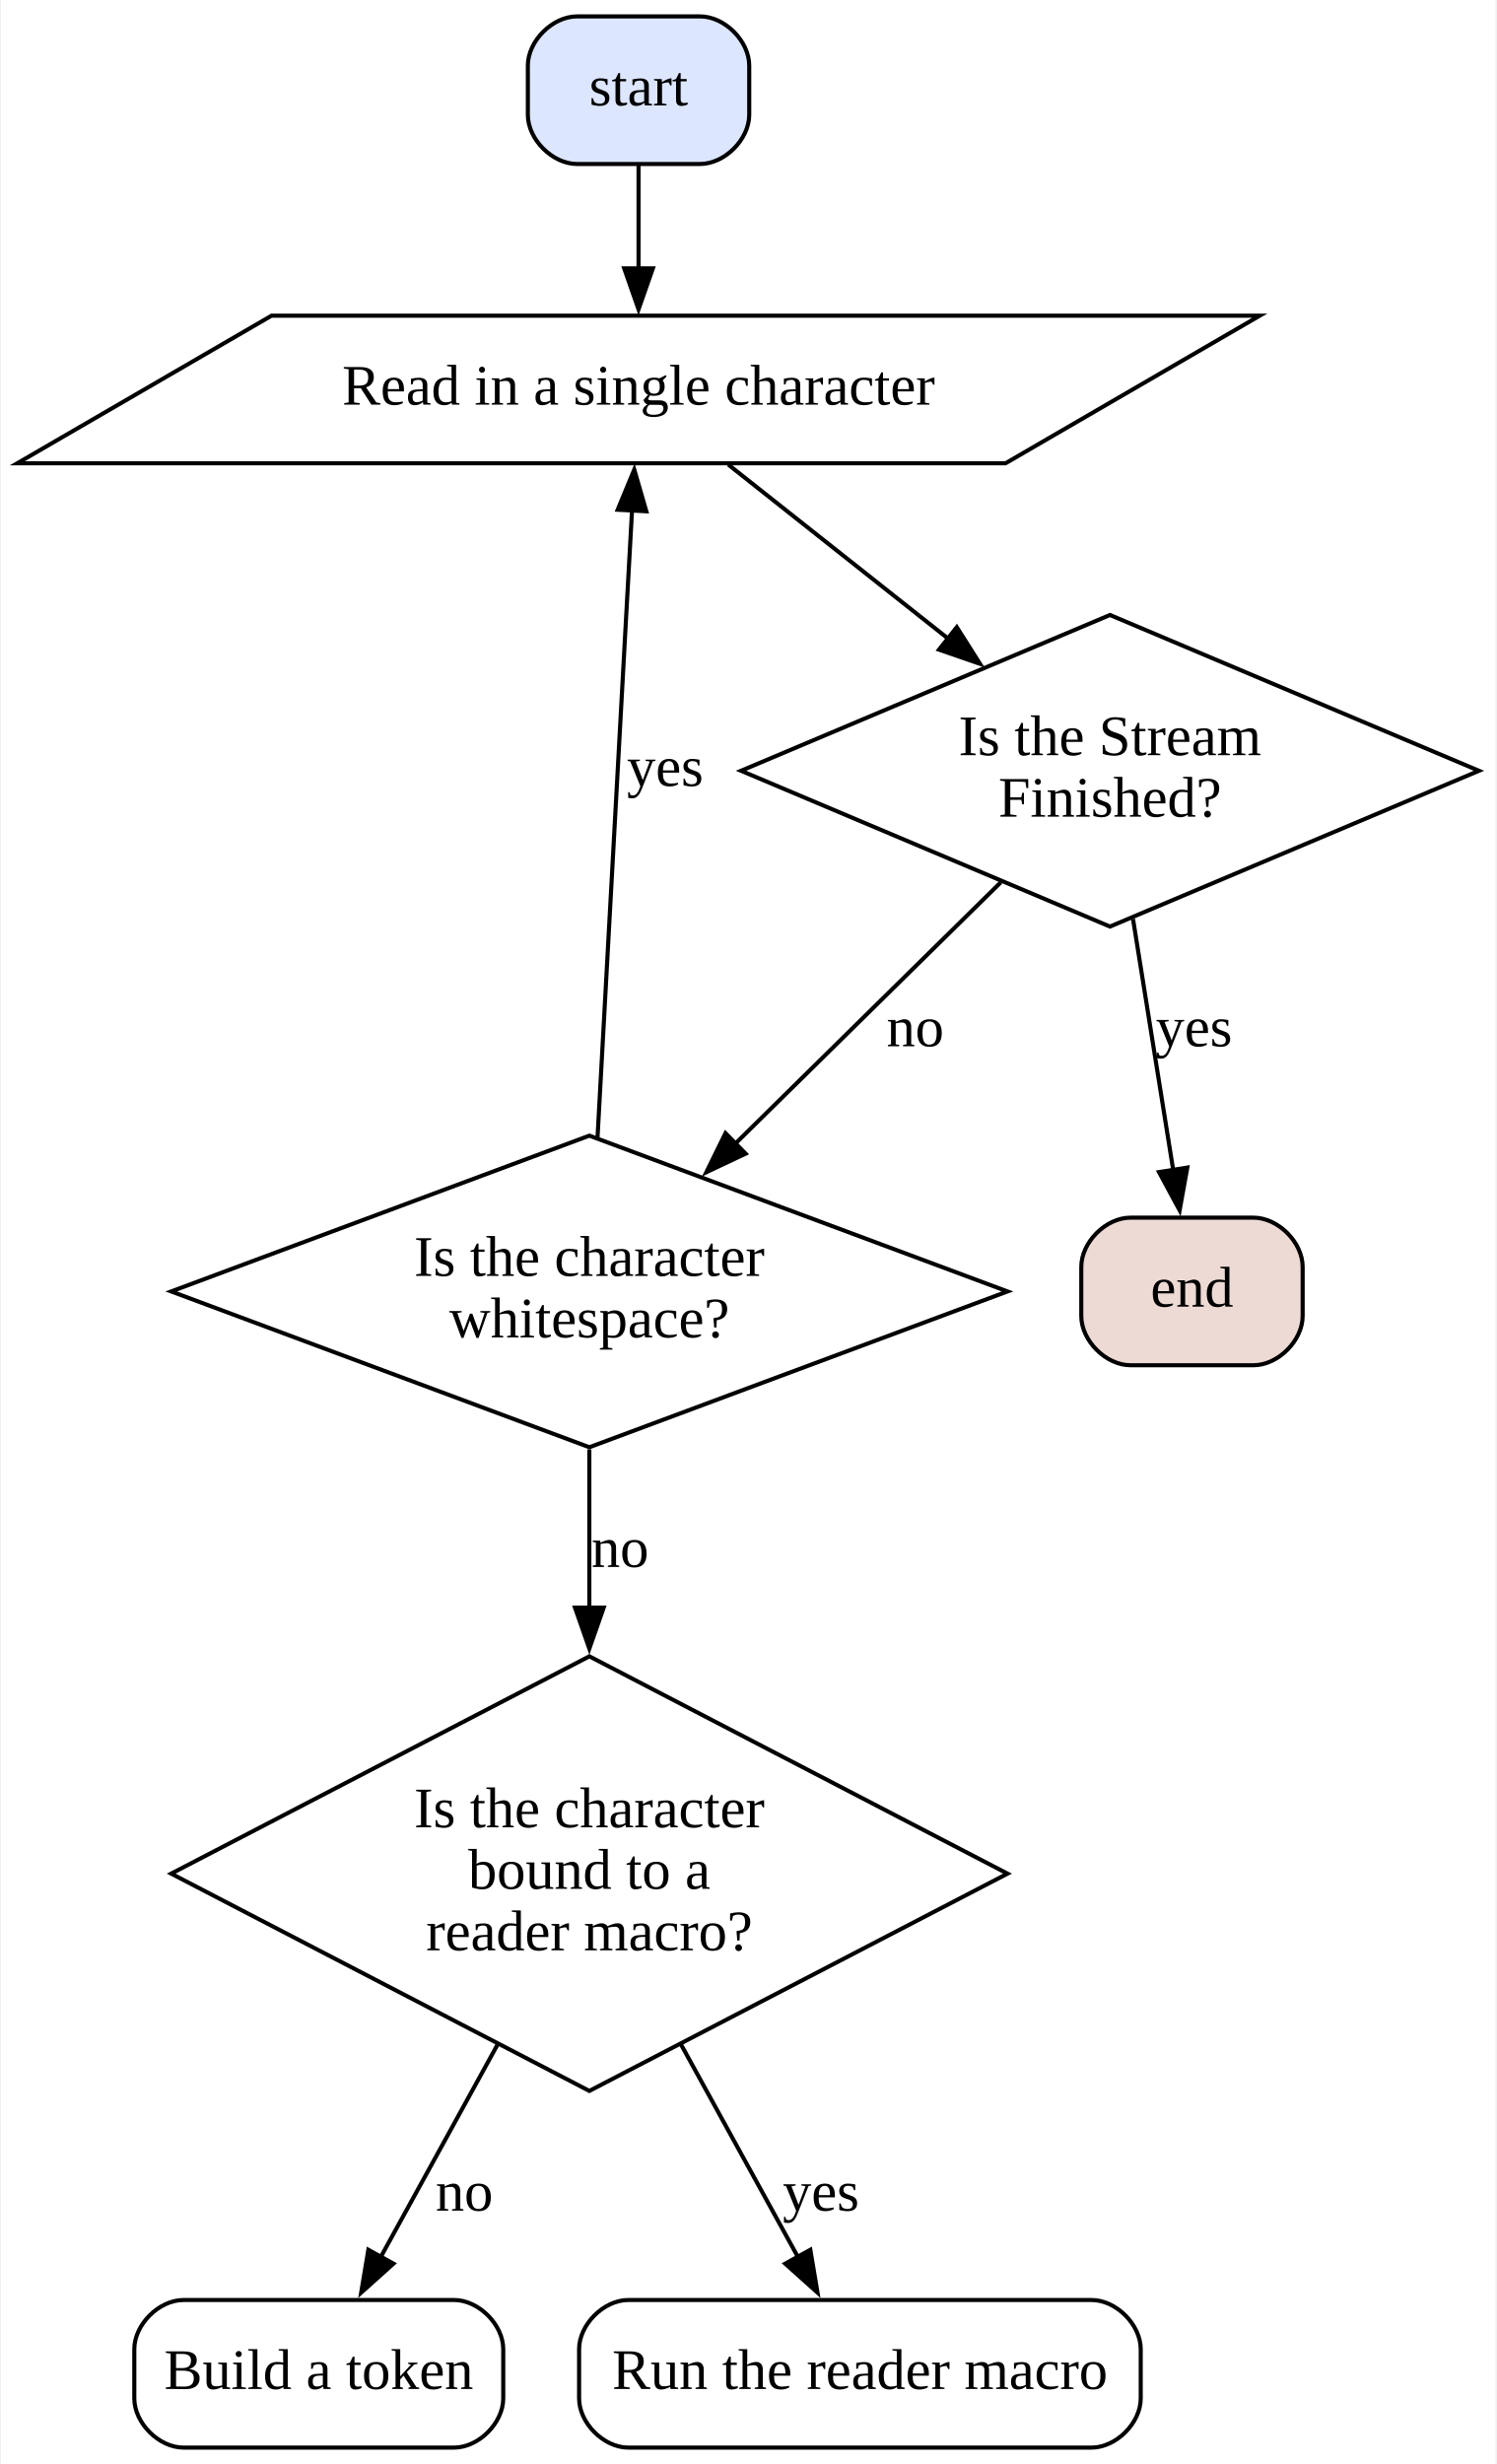
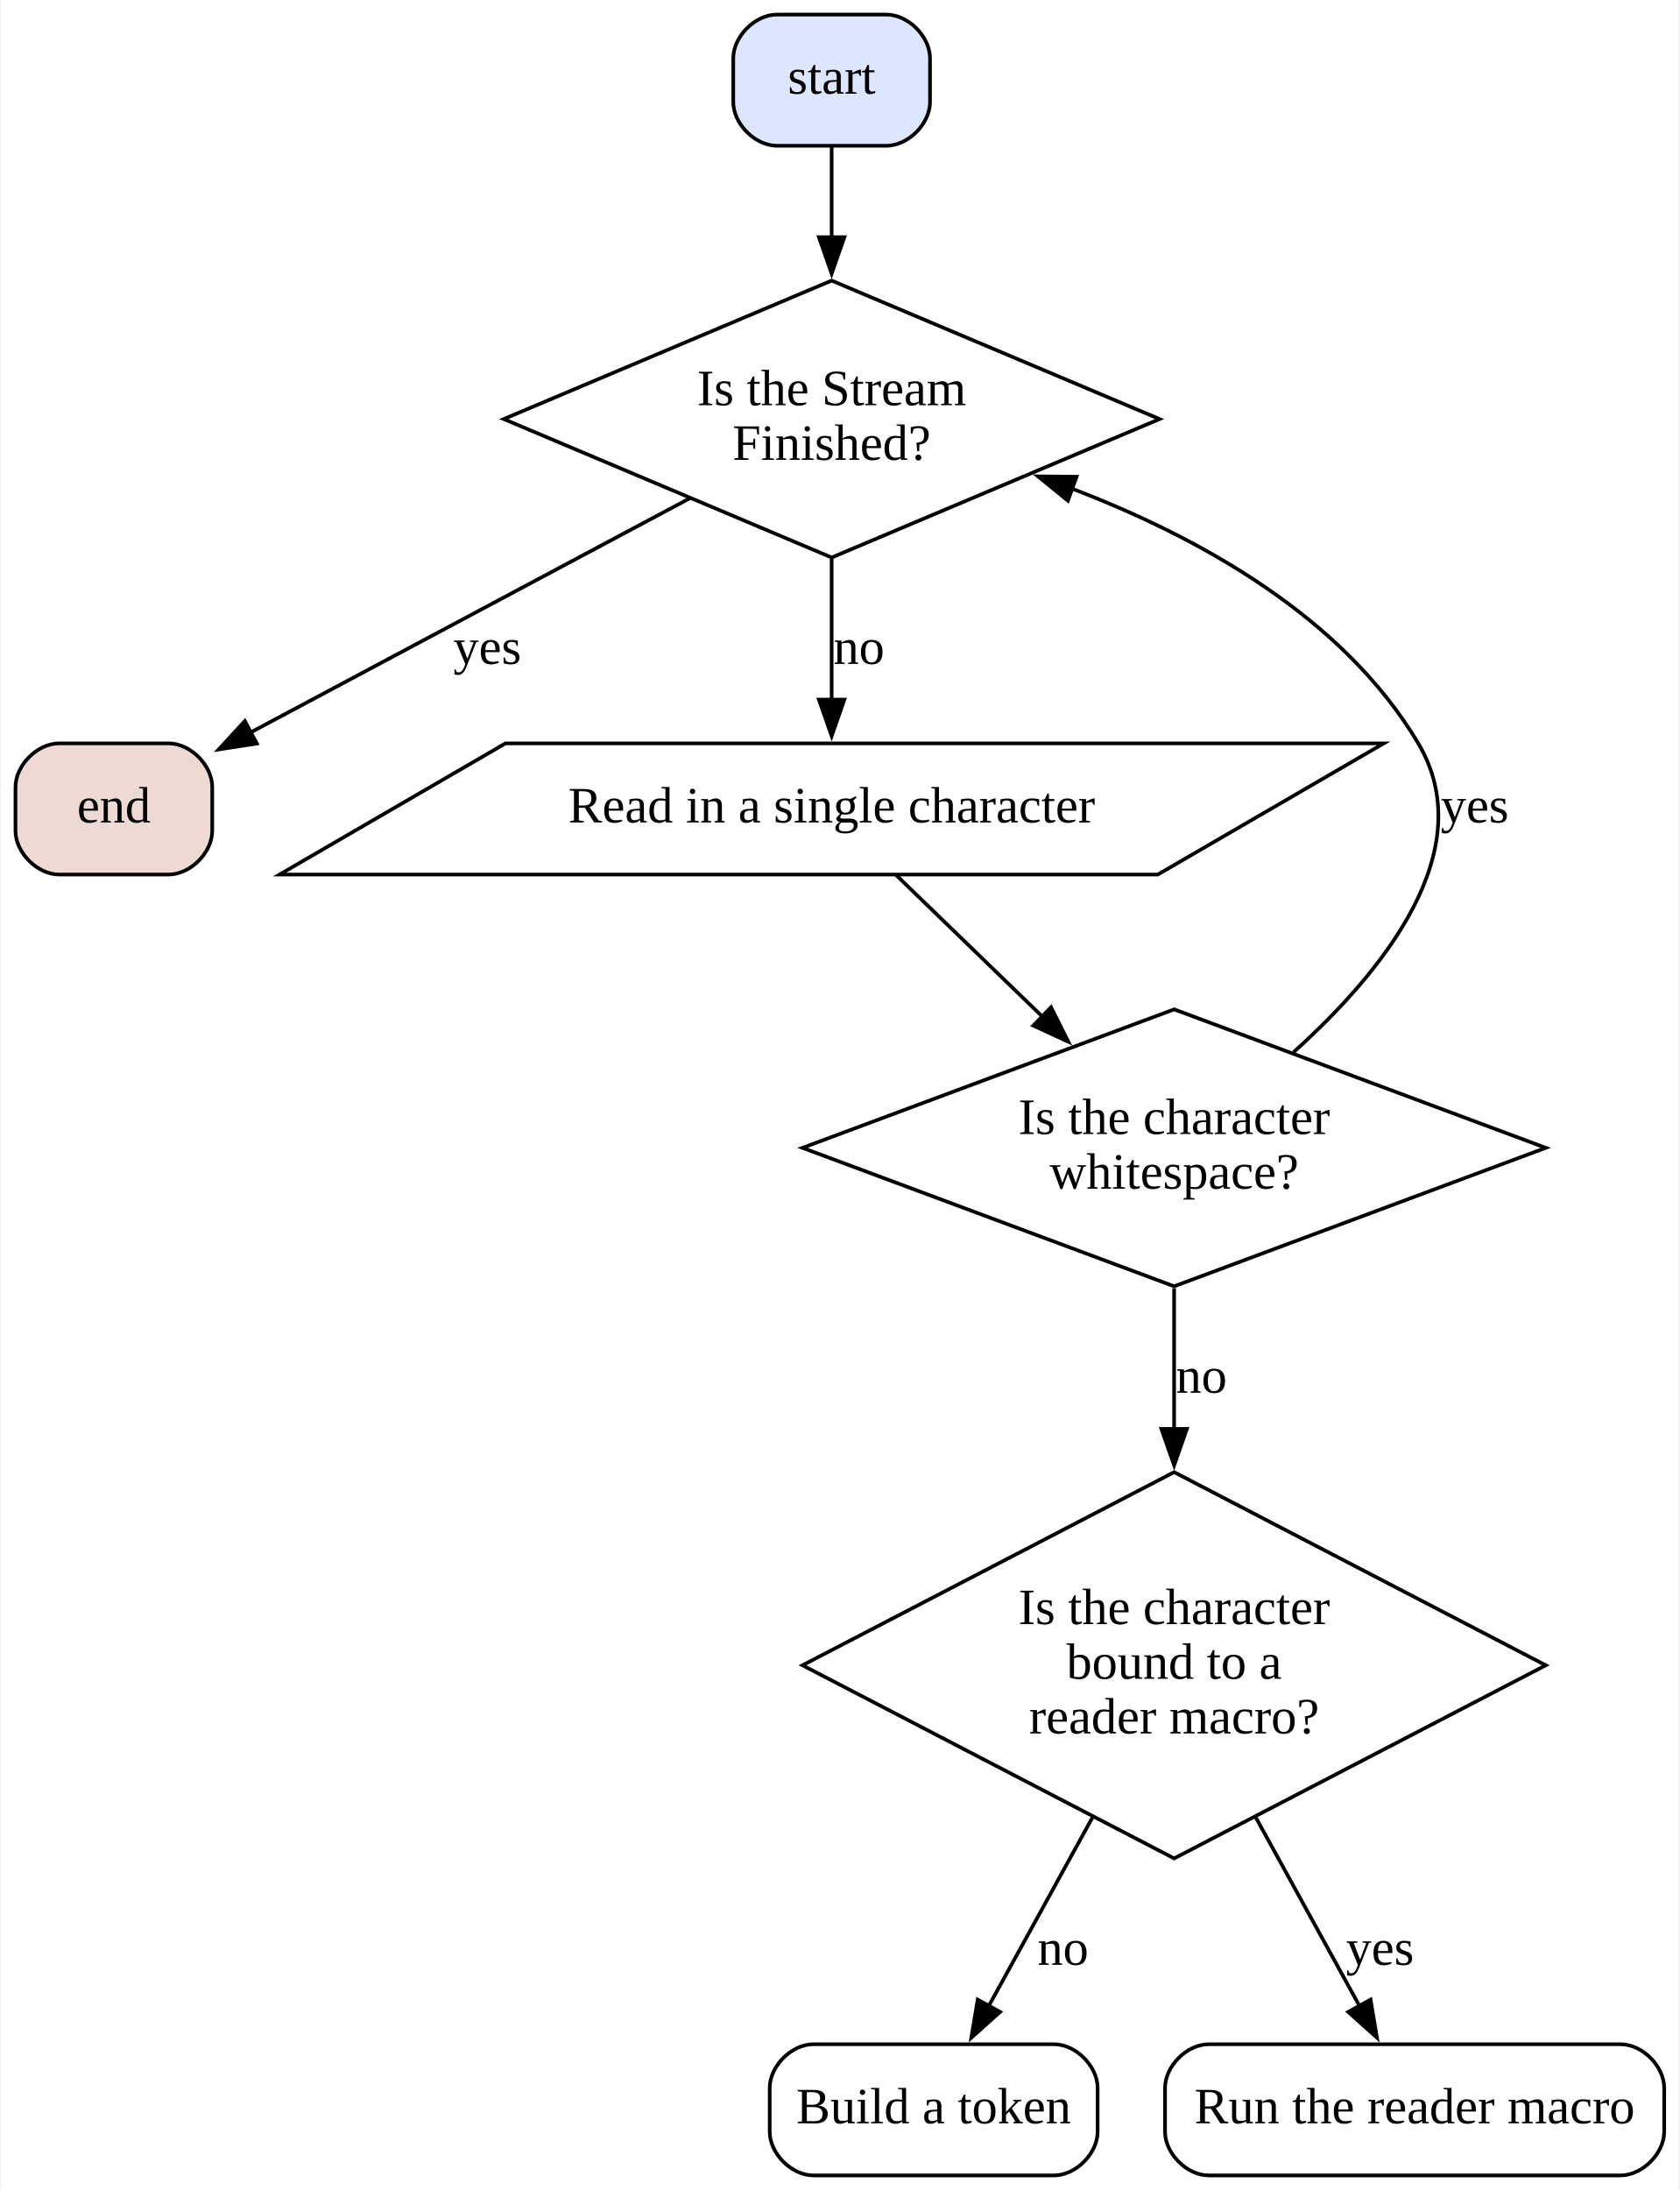
- <svg xmlns="http://www.w3.org/2000/svg" width="365pt" height="601pt" viewBox="0.00 0.00 364.52 601.00">
+ <svg xmlns="http://www.w3.org/2000/svg" width="461pt" height="601pt" viewBox="0.00 0.00 460.50 601.00">
  <g id="graph0" class="graph" transform="scale(1 1) rotate(0) translate(4 597)">
-     <polygon fill="white" stroke="none" points="-4,4 -4,-597 360.52,-597 360.52,4 -4,4" />
+     <polygon fill="white" stroke="none" points="-4,4 -4,-597 456.5,-597 456.5,4 -4,4" />
    <g id="node1" class="node">
-       <path fill="#0044ff" fill-opacity="0.133" stroke="black" d="M166.52,-593C166.52,-593 136.52,-593 136.52,-593 130.52,-593 124.52,-587 124.52,-581 124.52,-581 124.52,-569 124.52,-569 124.52,-563 130.52,-557 136.52,-557 136.52,-557 166.52,-557 166.52,-557 172.52,-557 178.52,-563 178.52,-569 178.52,-569 178.52,-581 178.52,-581 178.52,-587 172.52,-593 166.52,-593" />
-       <text text-anchor="middle" x="151.52" y="-571.3" font-family="Times New Roman,serif" font-size="14.00">start</text>
+       <path fill="#0044ff" fill-opacity="0.133" stroke="black" d="M239,-593C239,-593 209,-593 209,-593 203,-593 197,-587 197,-581 197,-581 197,-569 197,-569 197,-563 203,-557 209,-557 209,-557 239,-557 239,-557 245,-557 251,-563 251,-569 251,-569 251,-581 251,-581 251,-587 245,-593 239,-593" />
+       <text text-anchor="middle" x="224" y="-571.3" font-family="Times New Roman,serif" font-size="14.00">start</text>
+     </g>
+     <g id="node3" class="node">
+       <polygon fill="none" stroke="black" points="224,-520 134,-482 224,-444 314,-482 224,-520" />
+       <text text-anchor="middle" x="224" y="-485.8" font-family="Times New Roman,serif" font-size="14.00">Is the Stream</text>
+       <text text-anchor="middle" x="224" y="-470.8" font-family="Times New Roman,serif" font-size="14.00">Finished?</text>
+     </g>
+     <g id="edge1" class="edge">
+       <path fill="none" stroke="black" d="M224,-556.88C224,-549.64 224,-540.81 224,-531.8" />
+       <polygon fill="black" stroke="black" points="227.5,-531.91 224,-521.91 220.5,-531.91 227.5,-531.91" />
+     </g>
+     <g id="node2" class="node">
+       <path fill="#eddad5" stroke="black" d="M42,-393C42,-393 12,-393 12,-393 6,-393 0,-387 0,-381 0,-381 0,-369 0,-369 0,-363 6,-357 12,-357 12,-357 42,-357 42,-357 48,-357 54,-363 54,-369 54,-369 54,-381 54,-381 54,-387 48,-393 42,-393" />
+       <text text-anchor="middle" x="27" y="-371.3" font-family="Times New Roman,serif" font-size="14.00">end</text>
+     </g>
+     <g id="edge3" class="edge">
+       <path fill="none" stroke="black" d="M185.08,-460.26C150.12,-441.62 99.13,-414.44 64.59,-396.03" />
+       <polygon fill="black" stroke="black" points="66.24,-392.95 55.77,-391.33 62.95,-399.12 66.24,-392.95" />
+       <text text-anchor="middle" x="129.5" y="-414.8" font-family="Times New Roman,serif" font-size="14.00">yes</text>
    </g>
    <g id="node6" class="node">
-       <polygon fill="none" stroke="black" points="303.05,-520 61.99,-520 -0.02,-484 241.04,-484 303.05,-520" />
-       <text text-anchor="middle" x="151.52" y="-498.3" font-family="Times New Roman,serif" font-size="14.00">Read in a single character</text>
+       <polygon fill="none" stroke="black" points="375.53,-393 134.48,-393 72.47,-357 313.52,-357 375.53,-393" />
+       <text text-anchor="middle" x="224" y="-371.3" font-family="Times New Roman,serif" font-size="14.00">Read in a single character</text>
    </g>
-     <g id="edge1" class="edge">
-       <path fill="none" stroke="black" d="M151.52,-556.81C151.52,-549.23 151.52,-540.1 151.52,-531.54" />
-       <polygon fill="black" stroke="black" points="155.02,-531.54 151.52,-521.54 148.02,-531.54 155.02,-531.54" />
-     </g>
-     <g id="node2" class="node">
-       <path fill="#eddad5" stroke="black" d="M301.52,-300C301.52,-300 271.52,-300 271.52,-300 265.52,-300 259.52,-294 259.52,-288 259.52,-288 259.52,-276 259.52,-276 259.52,-270 265.52,-264 271.52,-264 271.52,-264 301.52,-264 301.52,-264 307.52,-264 313.52,-270 313.52,-276 313.52,-276 313.52,-288 313.52,-288 313.52,-294 307.52,-300 301.52,-300" />
-       <text text-anchor="middle" x="286.52" y="-278.3" font-family="Times New Roman,serif" font-size="14.00">end</text>
-     </g>
-     <g id="node3" class="node">
-       <polygon fill="none" stroke="black" points="266.52,-447 176.52,-409 266.52,-371 356.52,-409 266.52,-447" />
-       <text text-anchor="middle" x="266.52" y="-412.8" font-family="Times New Roman,serif" font-size="14.00">Is the Stream</text>
-       <text text-anchor="middle" x="266.52" y="-397.8" font-family="Times New Roman,serif" font-size="14.00">Finished?</text>
-     </g>
-     <g id="edge3" class="edge">
-       <path fill="none" stroke="black" d="M272.14,-372.85C275.24,-353.51 279.03,-329.82 281.94,-311.63" />
-       <polygon fill="black" stroke="black" points="285.39,-312.22 283.51,-301.79 278.48,-311.11 285.39,-312.22" />
-       <text text-anchor="middle" x="287.02" y="-341.8" font-family="Times New Roman,serif" font-size="14.00">yes</text>
+     <g id="edge4" class="edge">
+       <path fill="none" stroke="black" d="M224,-443.69C224,-430.86 224,-416.72 224,-404.69" />
+       <polygon fill="black" stroke="black" points="227.5,-405.01 224,-395.01 220.5,-405.01 227.5,-405.01" />
+       <text text-anchor="middle" x="231.5" y="-414.8" font-family="Times New Roman,serif" font-size="14.00">no</text>
    </g>
    <g id="node4" class="node">
-       <polygon fill="none" stroke="black" points="139.52,-320 37.52,-282 139.52,-244 241.52,-282 139.52,-320" />
-       <text text-anchor="middle" x="139.52" y="-285.8" font-family="Times New Roman,serif" font-size="14.00">Is the character</text>
-       <text text-anchor="middle" x="139.52" y="-270.8" font-family="Times New Roman,serif" font-size="14.00"> whitespace?</text>
-     </g>
-     <g id="edge4" class="edge">
-       <path fill="none" stroke="black" d="M239.89,-381.8C221.1,-363.3 195.71,-338.31 175.17,-318.09" />
-       <polygon fill="black" stroke="black" points="177.64,-315.61 168.06,-311.09 172.73,-320.6 177.64,-315.61" />
-       <text text-anchor="middle" x="219.02" y="-341.8" font-family="Times New Roman,serif" font-size="14.00">no</text>
+       <polygon fill="none" stroke="black" points="318,-320 216,-282 318,-244 420,-282 318,-320" />
+       <text text-anchor="middle" x="318" y="-285.8" font-family="Times New Roman,serif" font-size="14.00">Is the character</text>
+       <text text-anchor="middle" x="318" y="-270.8" font-family="Times New Roman,serif" font-size="14.00"> whitespace?</text>
    </g>
    <g id="edge6" class="edge">
-       <path fill="none" stroke="black" d="M141.51,-319.48C143.33,-352.71 146.1,-403.15 148.52,-447 148.98,-455.31 149.48,-464.35 149.94,-472.61" />
-       <polygon fill="black" stroke="black" points="146.43,-472.67 150.48,-482.46 153.42,-472.29 146.43,-472.67" />
-       <text text-anchor="middle" x="158.02" y="-405.3" font-family="Times New Roman,serif" font-size="14.00">yes</text>
+       <path fill="none" stroke="black" d="M350.77,-308.24C375.47,-330.47 402.34,-363.77 385,-393 364.38,-427.76 324.66,-449.68 289.83,-462.95" />
+       <polygon fill="black" stroke="black" points="288.84,-459.59 280.62,-466.28 291.22,-466.17 288.84,-459.59" />
+       <text text-anchor="middle" x="400.5" y="-371.3" font-family="Times New Roman,serif" font-size="14.00">yes</text>
    </g>
    <g id="node7" class="node">
-       <polygon fill="none" stroke="black" points="139.52,-193 37.52,-140 139.52,-87 241.52,-140 139.52,-193" />
-       <text text-anchor="middle" x="139.52" y="-151.3" font-family="Times New Roman,serif" font-size="14.00">Is the character</text>
-       <text text-anchor="middle" x="139.52" y="-136.3" font-family="Times New Roman,serif" font-size="14.00">bound to a</text>
-       <text text-anchor="middle" x="139.52" y="-121.3" font-family="Times New Roman,serif" font-size="14.00">reader macro?</text>
+       <polygon fill="none" stroke="black" points="318,-193 216,-140 318,-87 420,-140 318,-193" />
+       <text text-anchor="middle" x="318" y="-151.3" font-family="Times New Roman,serif" font-size="14.00">Is the character</text>
+       <text text-anchor="middle" x="318" y="-136.3" font-family="Times New Roman,serif" font-size="14.00">bound to a</text>
+       <text text-anchor="middle" x="318" y="-121.3" font-family="Times New Roman,serif" font-size="14.00">reader macro?</text>
    </g>
    <g id="edge5" class="edge">
-       <path fill="none" stroke="black" d="M139.52,-243.48C139.52,-231.58 139.52,-218.07 139.52,-204.85" />
-       <polygon fill="black" stroke="black" points="143.02,-204.87 139.52,-194.87 136.02,-204.87 143.02,-204.87" />
-       <text text-anchor="middle" x="147.02" y="-214.8" font-family="Times New Roman,serif" font-size="14.00">no</text>
+       <path fill="none" stroke="black" d="M318,-243.48C318,-231.58 318,-218.07 318,-204.85" />
+       <polygon fill="black" stroke="black" points="321.5,-204.87 318,-194.87 314.5,-204.87 321.5,-204.87" />
+       <text text-anchor="middle" x="325.5" y="-214.8" font-family="Times New Roman,serif" font-size="14.00">no</text>
    </g>
    <g id="node5" class="node">
-       <path fill="none" stroke="black" d="M106.52,-36C106.52,-36 40.52,-36 40.52,-36 34.52,-36 28.52,-30 28.52,-24 28.52,-24 28.52,-12 28.52,-12 28.52,-6 34.52,0 40.52,0 40.52,0 106.52,0 106.52,0 112.52,0 118.52,-6 118.52,-12 118.52,-12 118.52,-24 118.52,-24 118.52,-30 112.52,-36 106.52,-36" />
-       <text text-anchor="middle" x="73.52" y="-14.3" font-family="Times New Roman,serif" font-size="14.00">Build a token</text>
+       <path fill="none" stroke="black" d="M285,-36C285,-36 219,-36 219,-36 213,-36 207,-30 207,-24 207,-24 207,-12 207,-12 207,-6 213,0 219,0 219,0 285,0 285,0 291,0 297,-6 297,-12 297,-12 297,-24 297,-24 297,-30 291,-36 285,-36" />
+       <text text-anchor="middle" x="252" y="-14.3" font-family="Times New Roman,serif" font-size="14.00">Build a token</text>
    </g>
    <g id="edge2" class="edge">
-       <path fill="none" stroke="black" d="M173.42,-483.67C188.65,-471.62 209.38,-455.21 227.41,-440.94" />
-       <polygon fill="black" stroke="black" points="229.15,-444.03 234.82,-435.08 224.81,-438.54 229.15,-444.03" />
+       <path fill="none" stroke="black" d="M241.68,-356.88C253.06,-345.87 268.26,-331.15 282.1,-317.75" />
+       <polygon fill="black" stroke="black" points="284.21,-320.58 288.96,-311.11 279.34,-315.55 284.21,-320.58" />
    </g>
    <g id="edge7" class="edge">
-       <path fill="none" stroke="black" d="M117.17,-98.37C107.75,-81.25 97.04,-61.76 88.58,-46.38" />
-       <polygon fill="black" stroke="black" points="91.74,-44.87 83.86,-37.8 85.61,-48.25 91.74,-44.87" />
-       <text text-anchor="middle" x="109.02" y="-57.8" font-family="Times New Roman,serif" font-size="14.00">no</text>
+       <path fill="none" stroke="black" d="M295.66,-98.37C286.24,-81.25 275.52,-61.76 267.06,-46.38" />
+       <polygon fill="black" stroke="black" points="270.23,-44.87 262.34,-37.8 264.09,-48.25 270.23,-44.87" />
+       <text text-anchor="middle" x="287.5" y="-57.8" font-family="Times New Roman,serif" font-size="14.00">no</text>
    </g>
    <g id="node8" class="node">
-       <path fill="none" stroke="black" d="M262.02,-36C262.02,-36 149.02,-36 149.02,-36 143.02,-36 137.02,-30 137.02,-24 137.02,-24 137.02,-12 137.02,-12 137.02,-6 143.02,0 149.02,0 149.02,0 262.02,0 262.02,0 268.02,0 274.02,-6 274.02,-12 274.02,-12 274.02,-24 274.02,-24 274.02,-30 268.02,-36 262.02,-36" />
-       <text text-anchor="middle" x="205.52" y="-14.3" font-family="Times New Roman,serif" font-size="14.00">Run the reader macro</text>
+       <path fill="none" stroke="black" d="M440.5,-36C440.5,-36 327.5,-36 327.5,-36 321.5,-36 315.5,-30 315.5,-24 315.5,-24 315.5,-12 315.5,-12 315.5,-6 321.5,0 327.5,0 327.5,0 440.5,0 440.5,0 446.5,0 452.5,-6 452.5,-12 452.5,-12 452.5,-24 452.5,-24 452.5,-30 446.5,-36 440.5,-36" />
+       <text text-anchor="middle" x="384" y="-14.3" font-family="Times New Roman,serif" font-size="14.00">Run the reader macro</text>
    </g>
    <g id="edge8" class="edge">
-       <path fill="none" stroke="black" d="M161.86,-98.37C171.28,-81.25 182,-61.76 190.46,-46.38" />
-       <polygon fill="black" stroke="black" points="193.43,-48.25 195.18,-37.8 187.29,-44.87 193.43,-48.25" />
-       <text text-anchor="middle" x="196.02" y="-57.8" font-family="Times New Roman,serif" font-size="14.00">yes</text>
+       <path fill="none" stroke="black" d="M340.34,-98.37C349.76,-81.25 360.48,-61.76 368.94,-46.38" />
+       <polygon fill="black" stroke="black" points="371.91,-48.25 373.66,-37.8 365.77,-44.87 371.91,-48.25" />
+       <text text-anchor="middle" x="374.5" y="-57.8" font-family="Times New Roman,serif" font-size="14.00">yes</text>
    </g>
  </g>
</svg>
